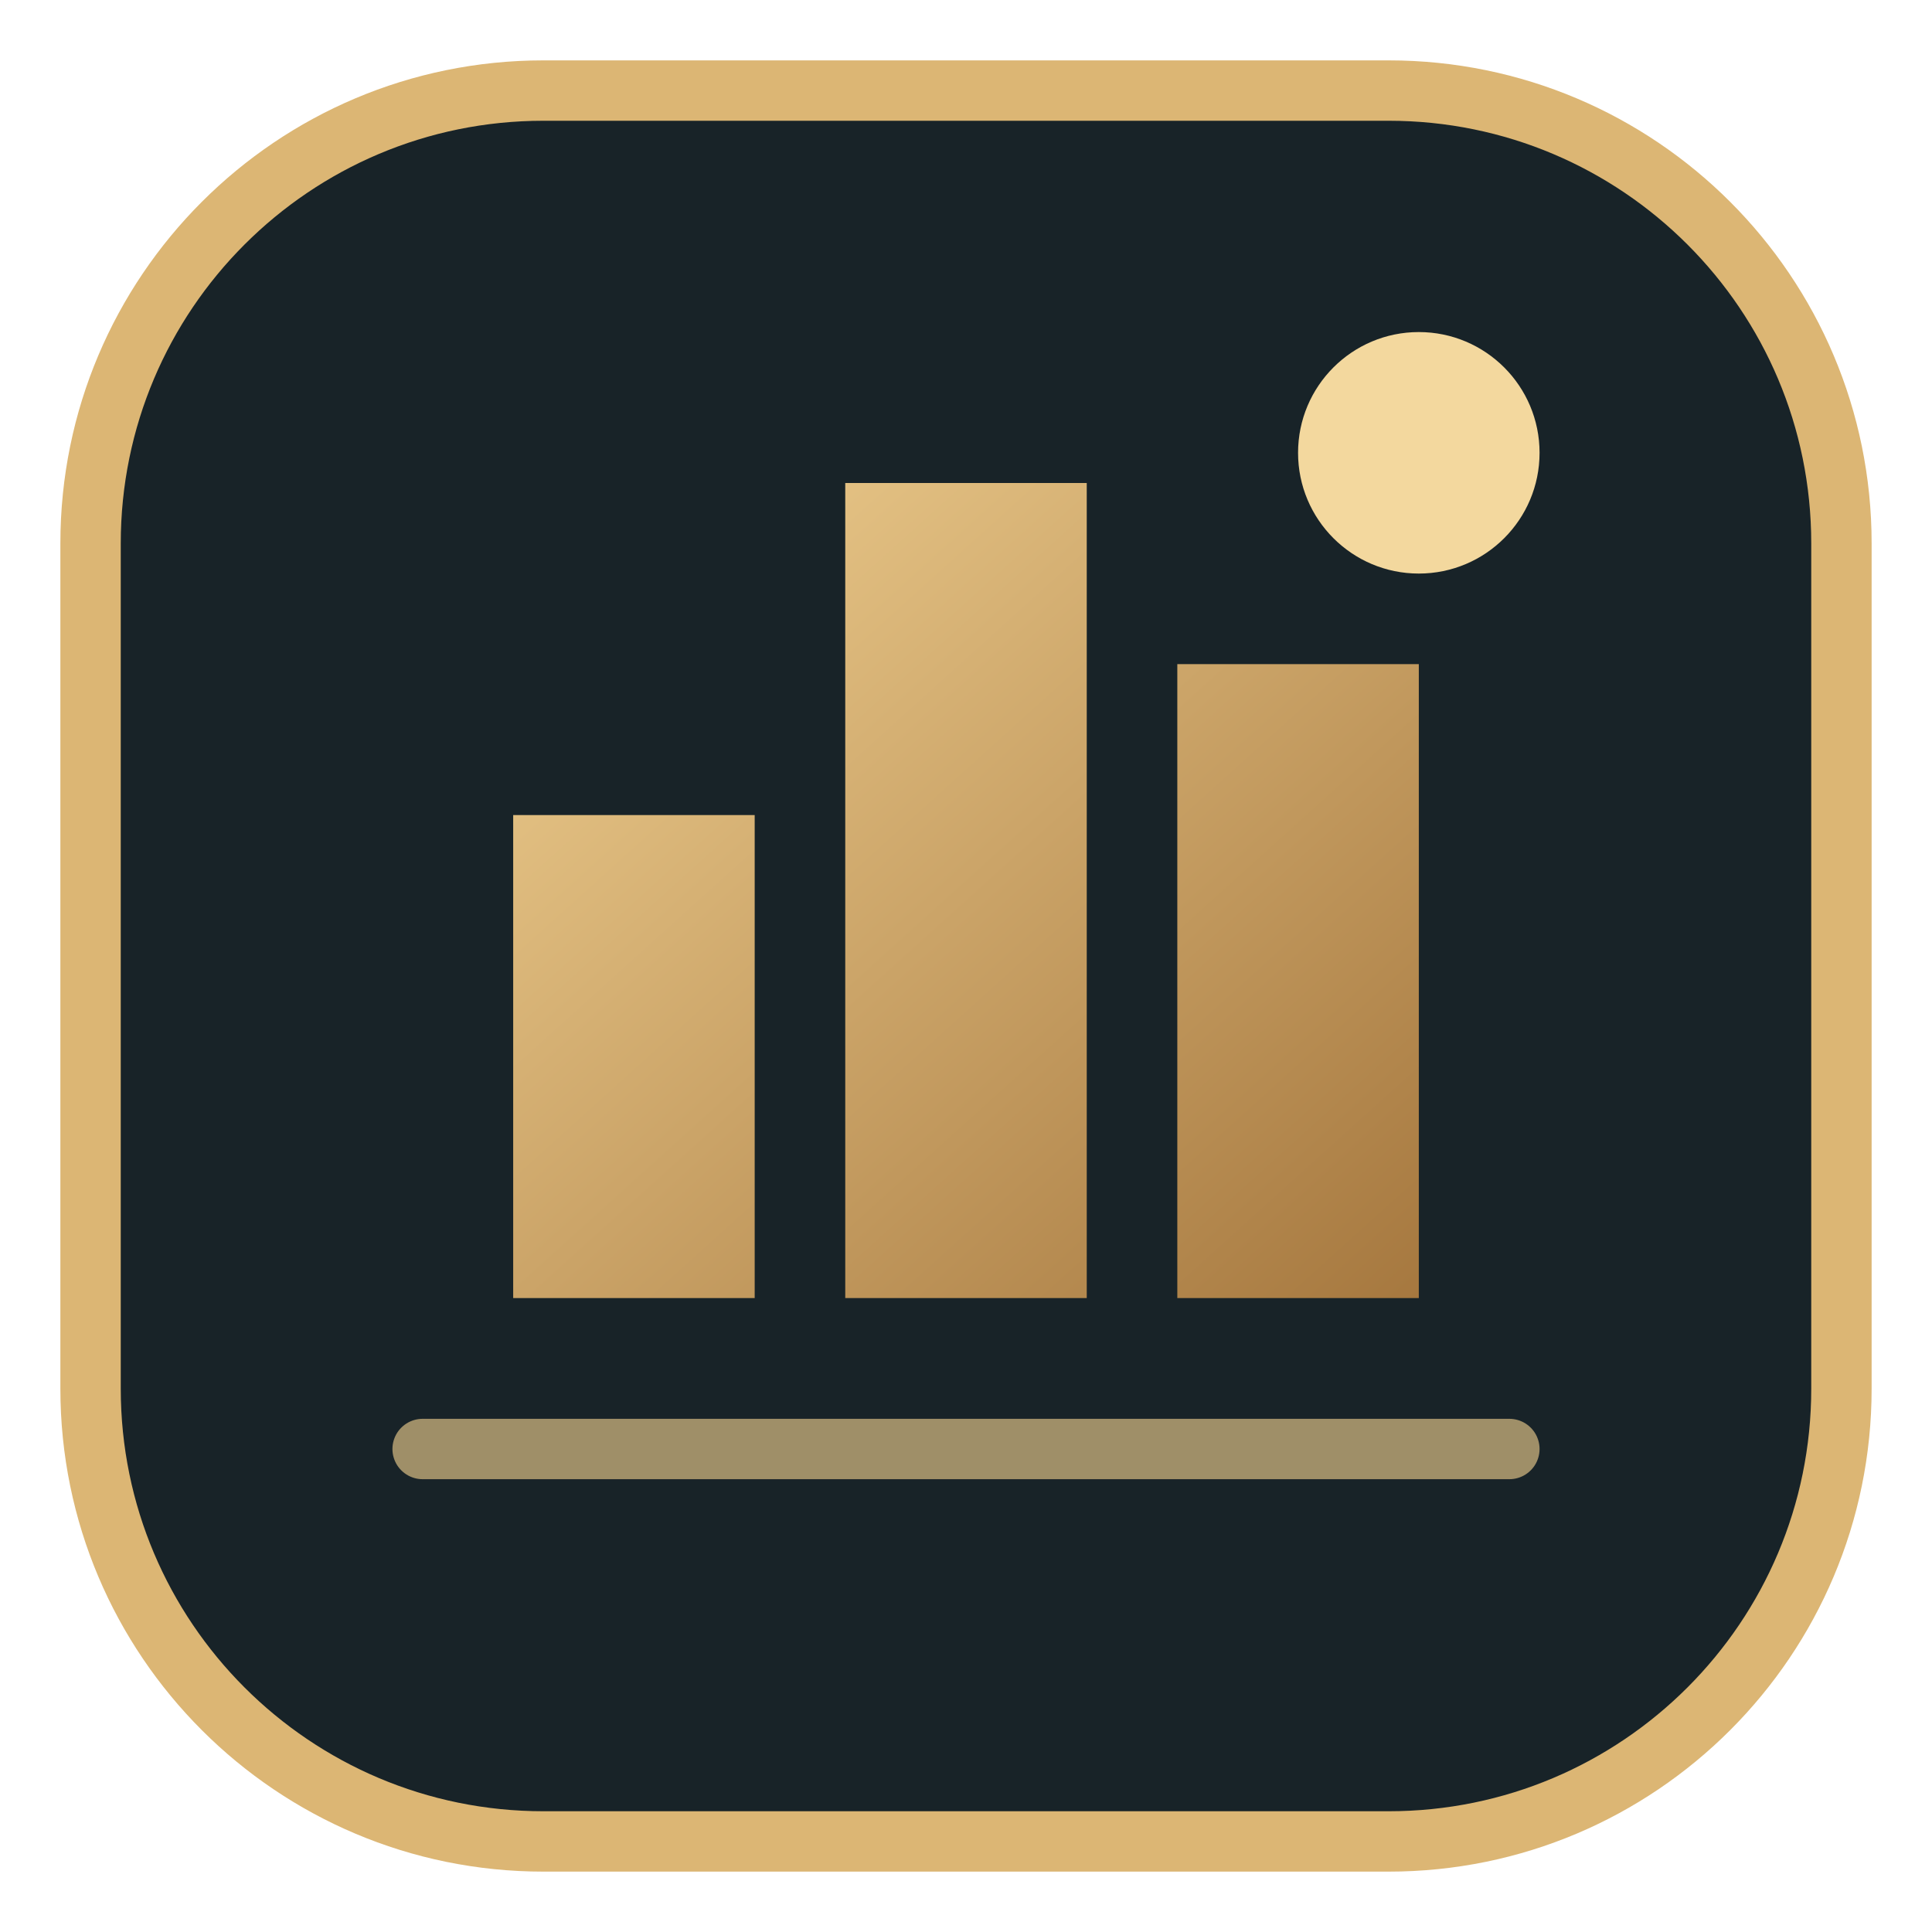
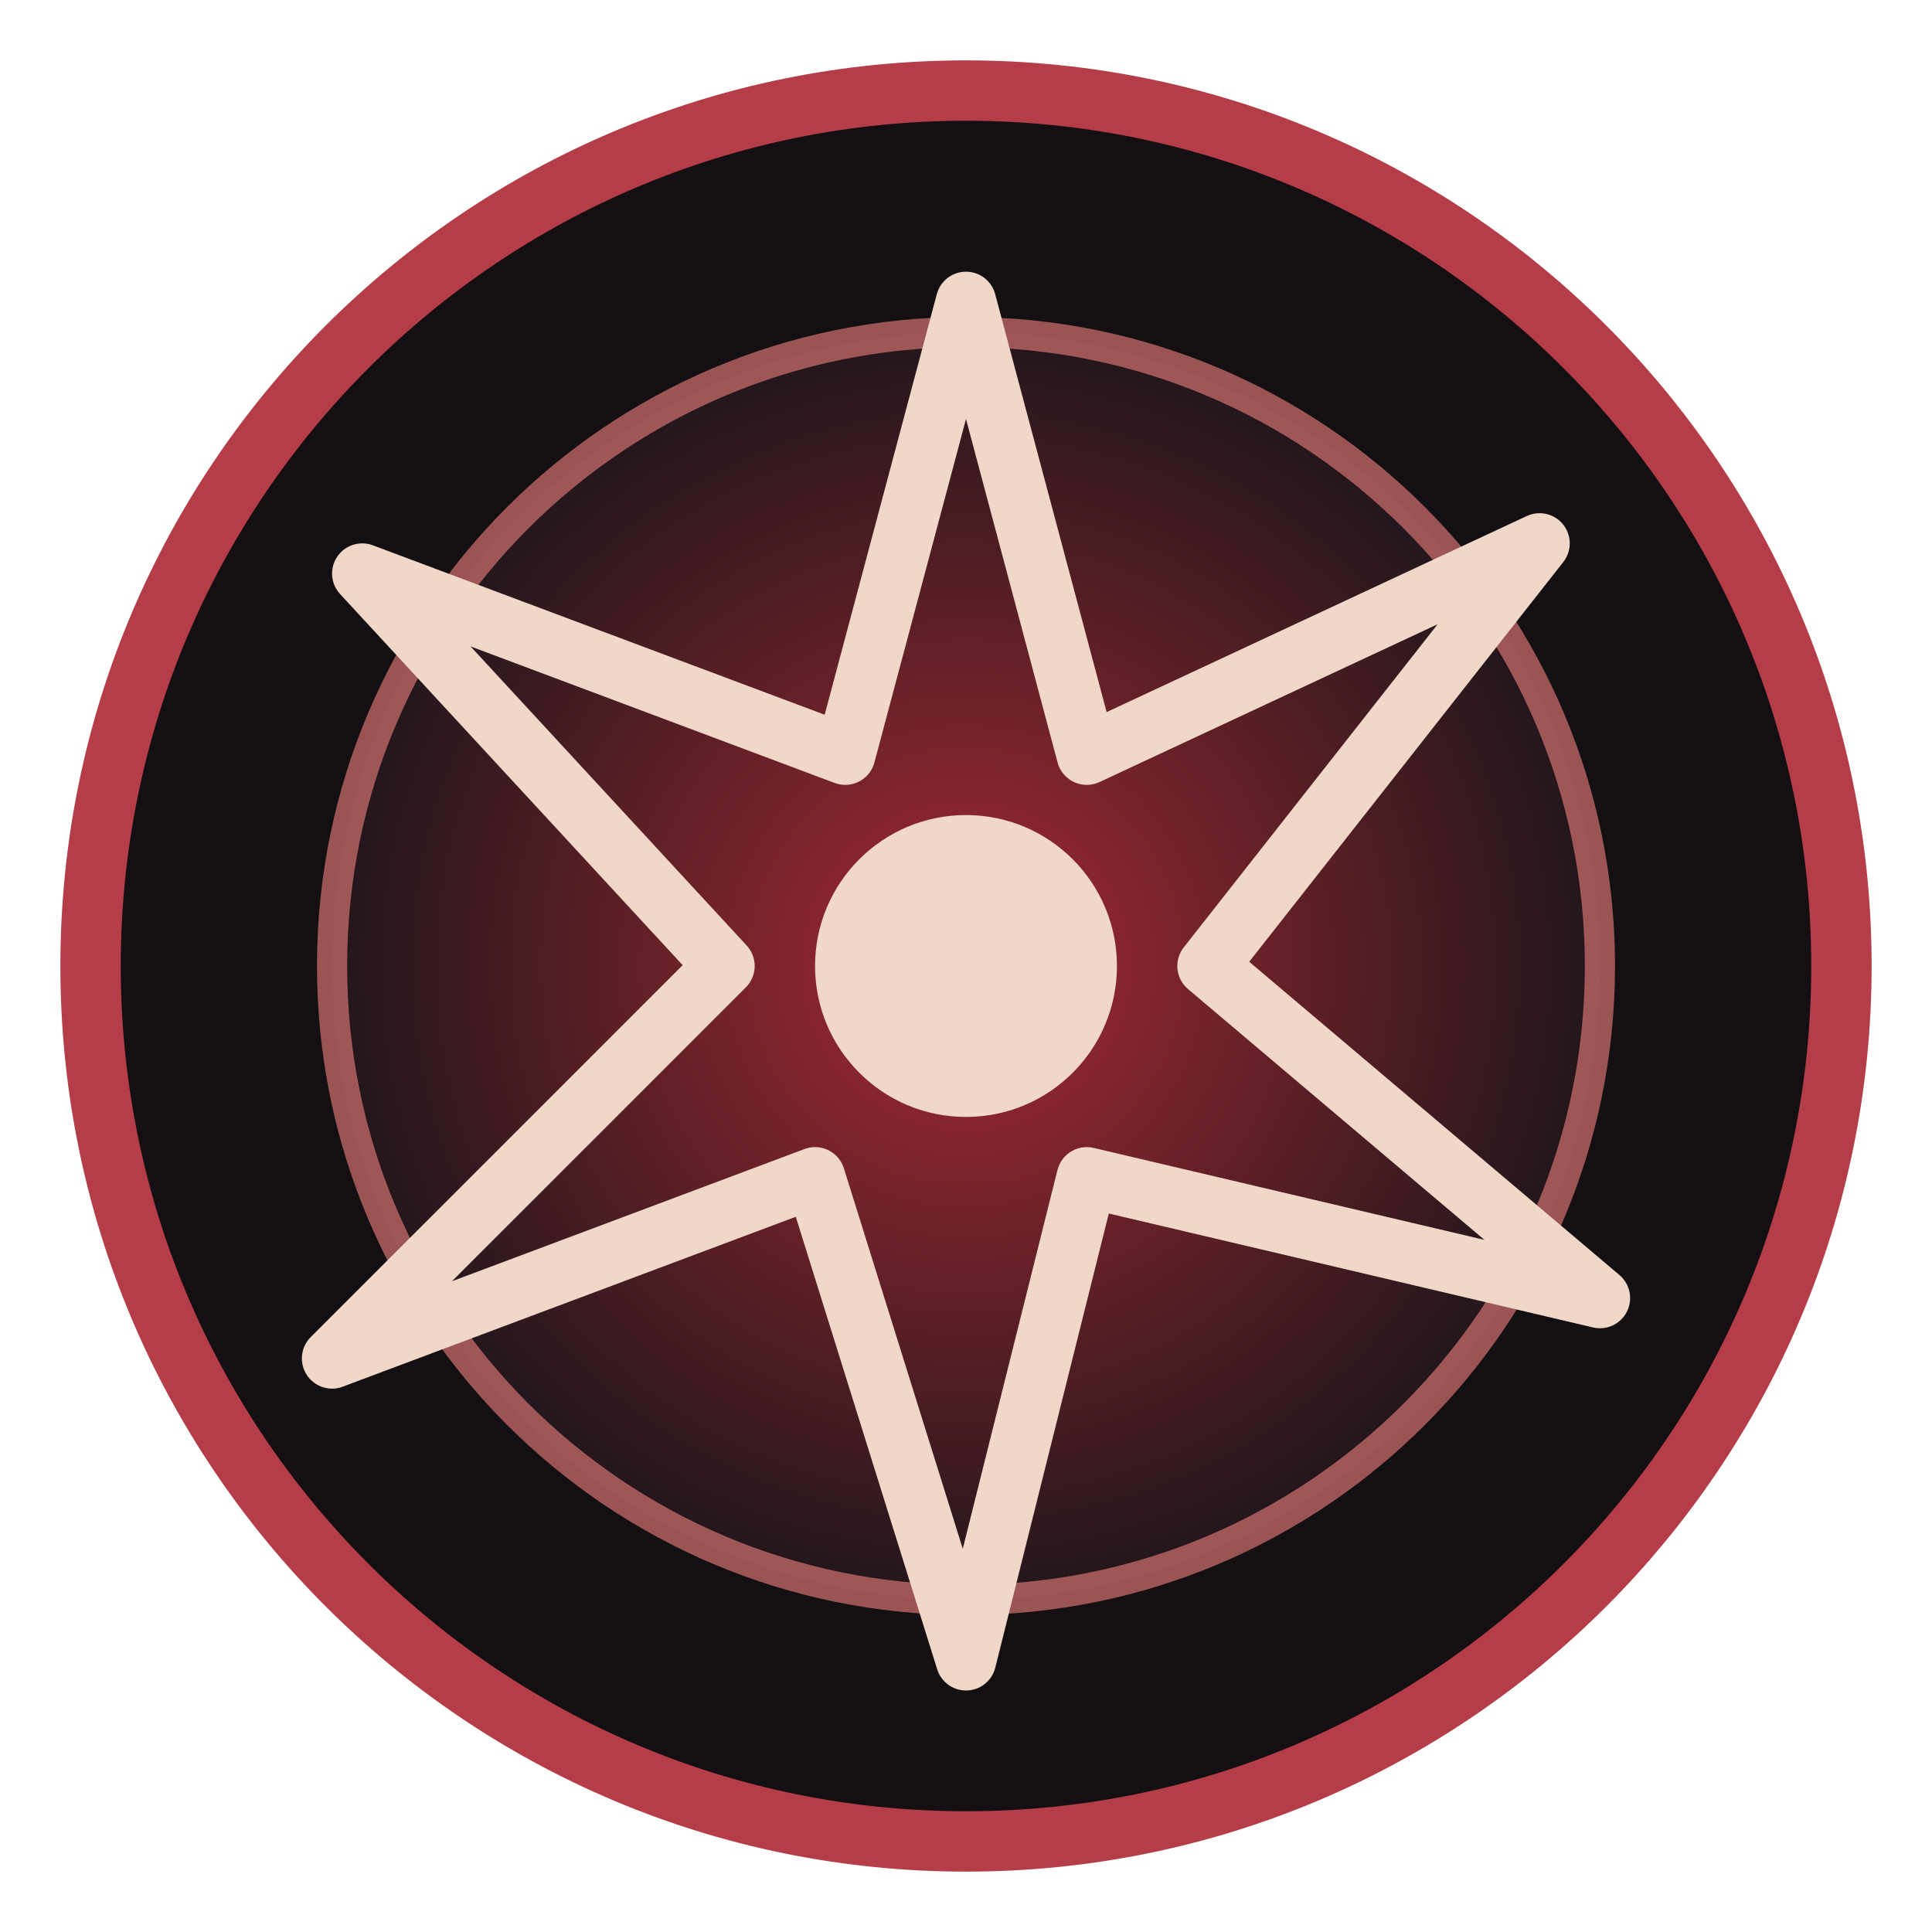
<svg xmlns="http://www.w3.org/2000/svg" viewBox="0 0 64 64">
  <defs>
-     <linearGradient id="g" x1="0" y1="0" x2="1" y2="1">
-       <stop stop-color="#f0d091" />
-       <stop offset="1" stop-color="#a6783f" />
-     </linearGradient>
+     <radialGradient id="r">
+       <stop stop-color="#a72a34" />
+       <stop offset="1" stop-color="#21161b" />
+     </radialGradient>
  </defs>
-   <rect x="3" y="3" width="58" height="58" rx="15" fill="#182328" stroke="#dcb674" stroke-width="2" />
-   <path d="M17 43h8V27h-8zm11 0h8V16h-8zm11 0h8V22h-8z" fill="url(#g)" />
-   <path d="M14 48h36" stroke="#e8c98b" stroke-width="2" stroke-linecap="round" opacity=".65" />
-   <circle cx="47" cy="15" r="4" fill="#f3d89e" />
+   <circle cx="32" cy="32" r="29" fill="#130f12" stroke="#b43d48" stroke-width="2" />
+   <circle cx="32" cy="32" r="21" fill="url(#r)" stroke="#e17a76" stroke-opacity=".65" />
+   <path d="M32 10 36 25 51 18 40 32 53 43 36 39 32 55 27 39 11 45 24 32 12 19 28 25Z" fill="none" stroke="#f0d7c7" stroke-width="2" stroke-linejoin="round" />
+   <circle cx="32" cy="32" r="5" fill="#f0d7c7" />
</svg>
